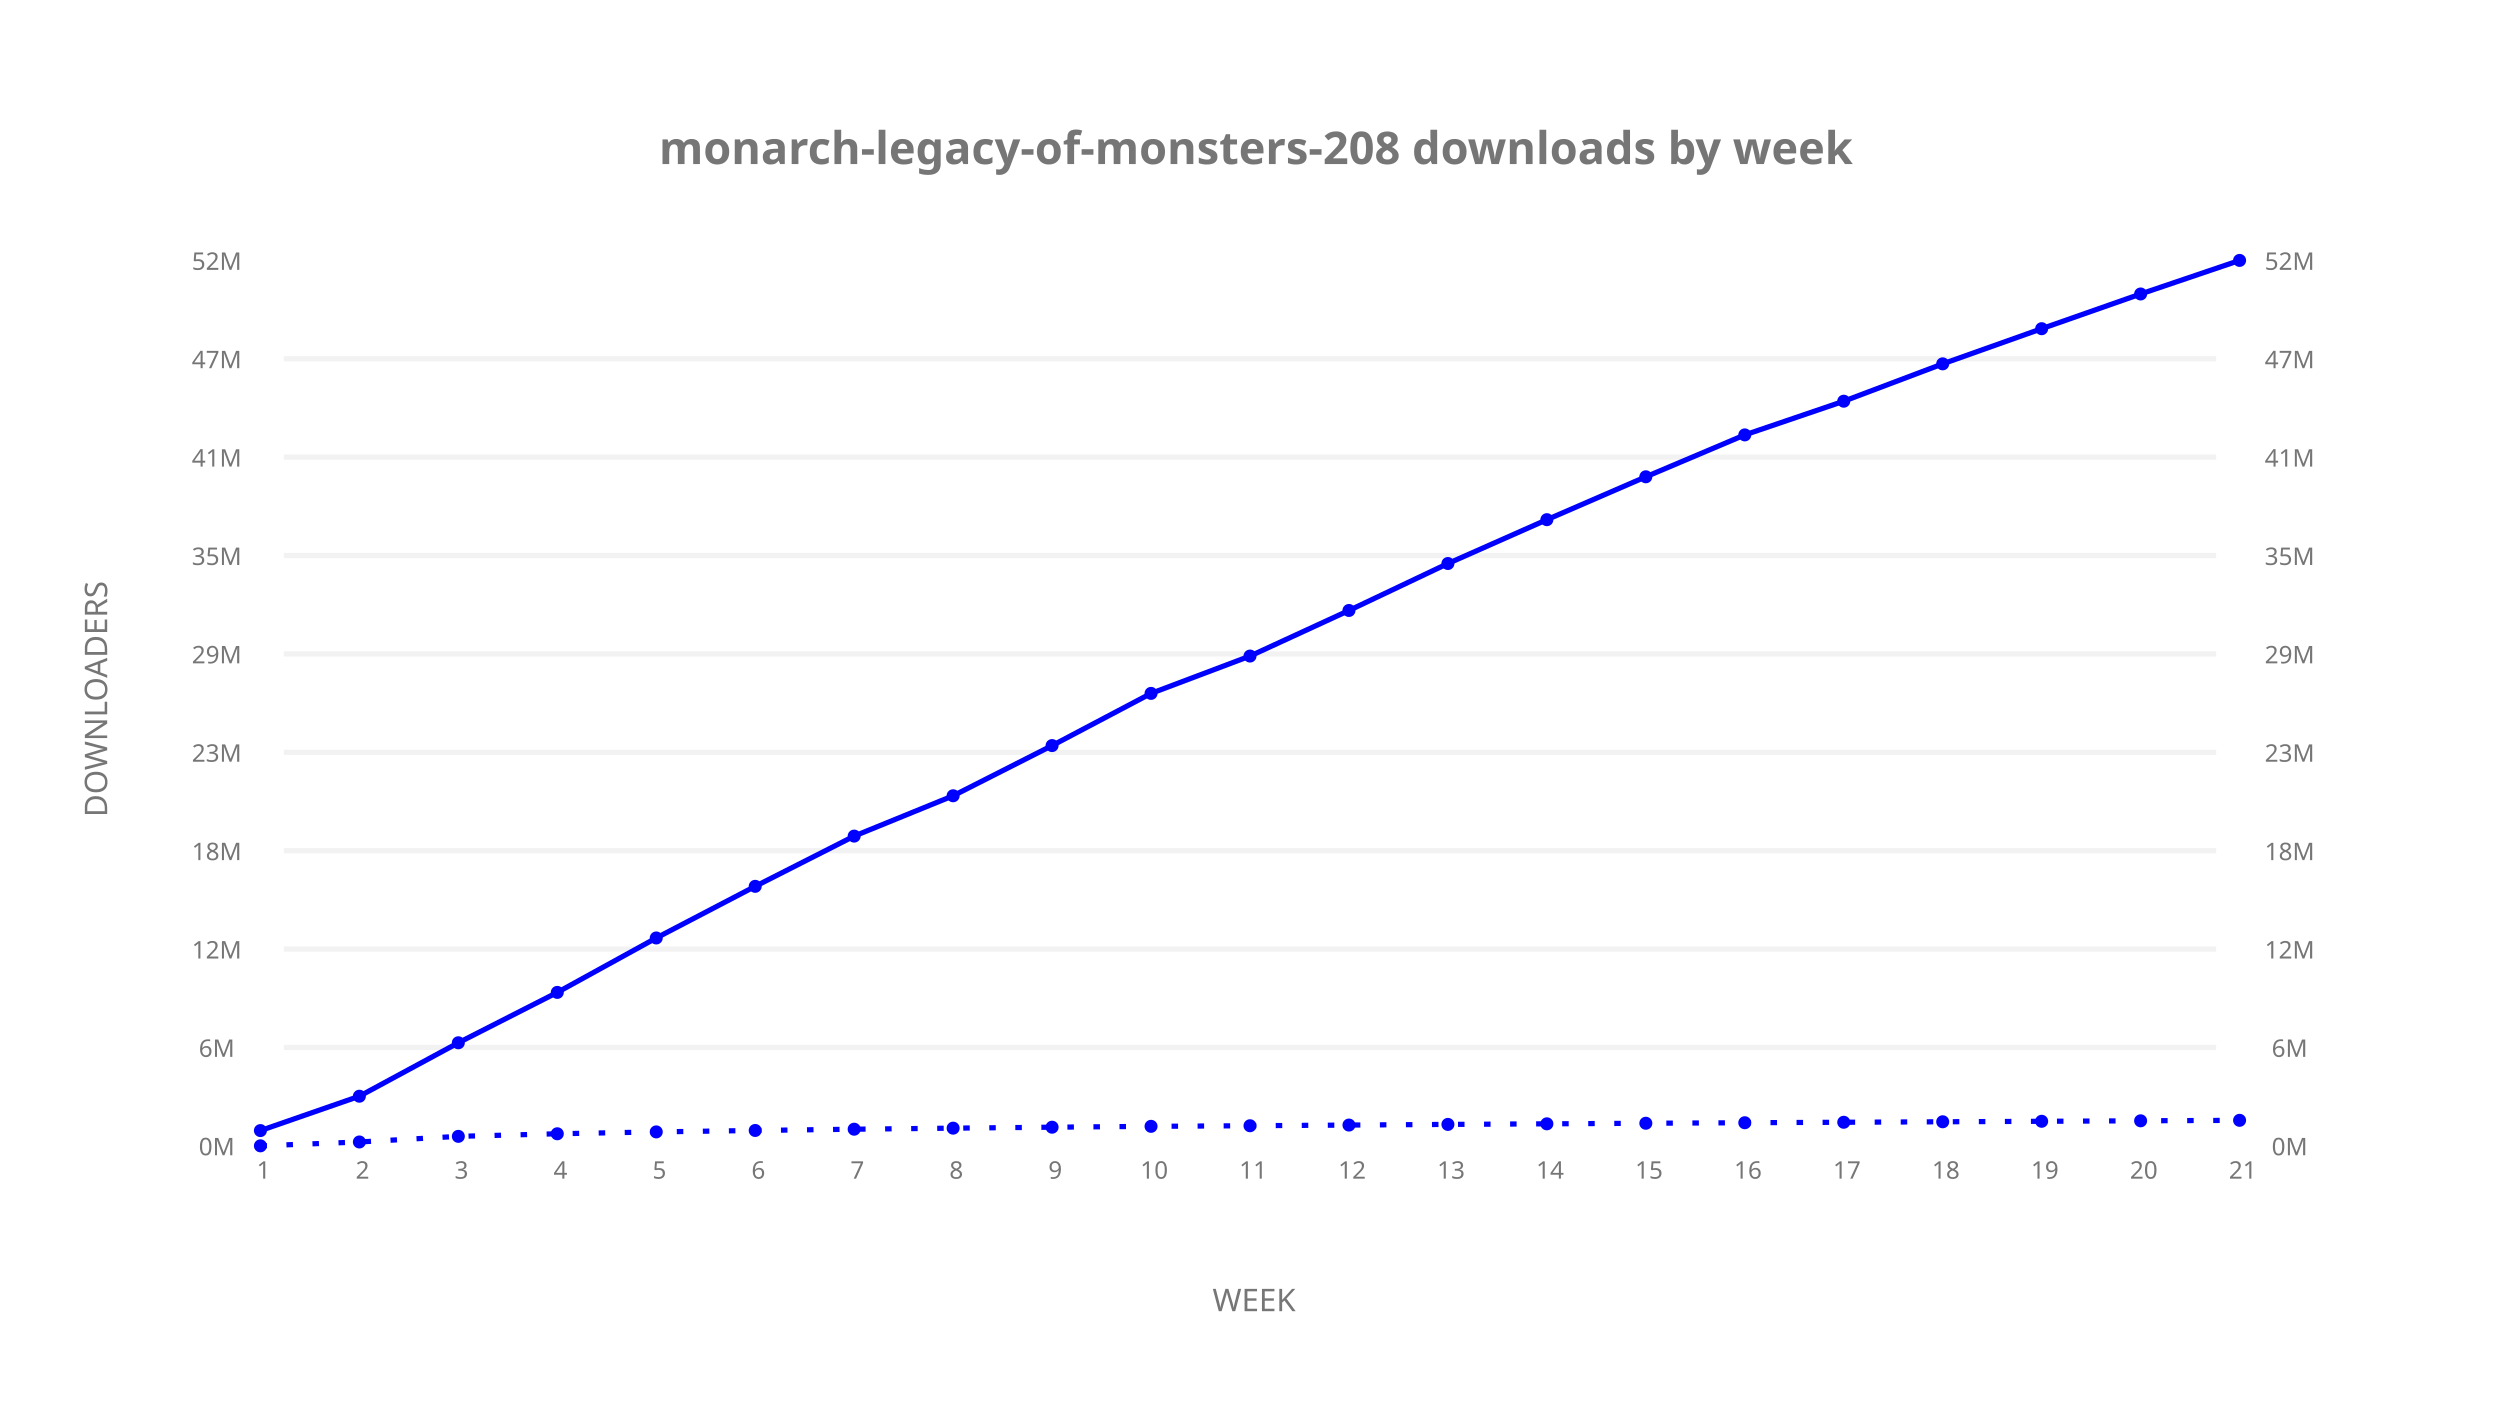
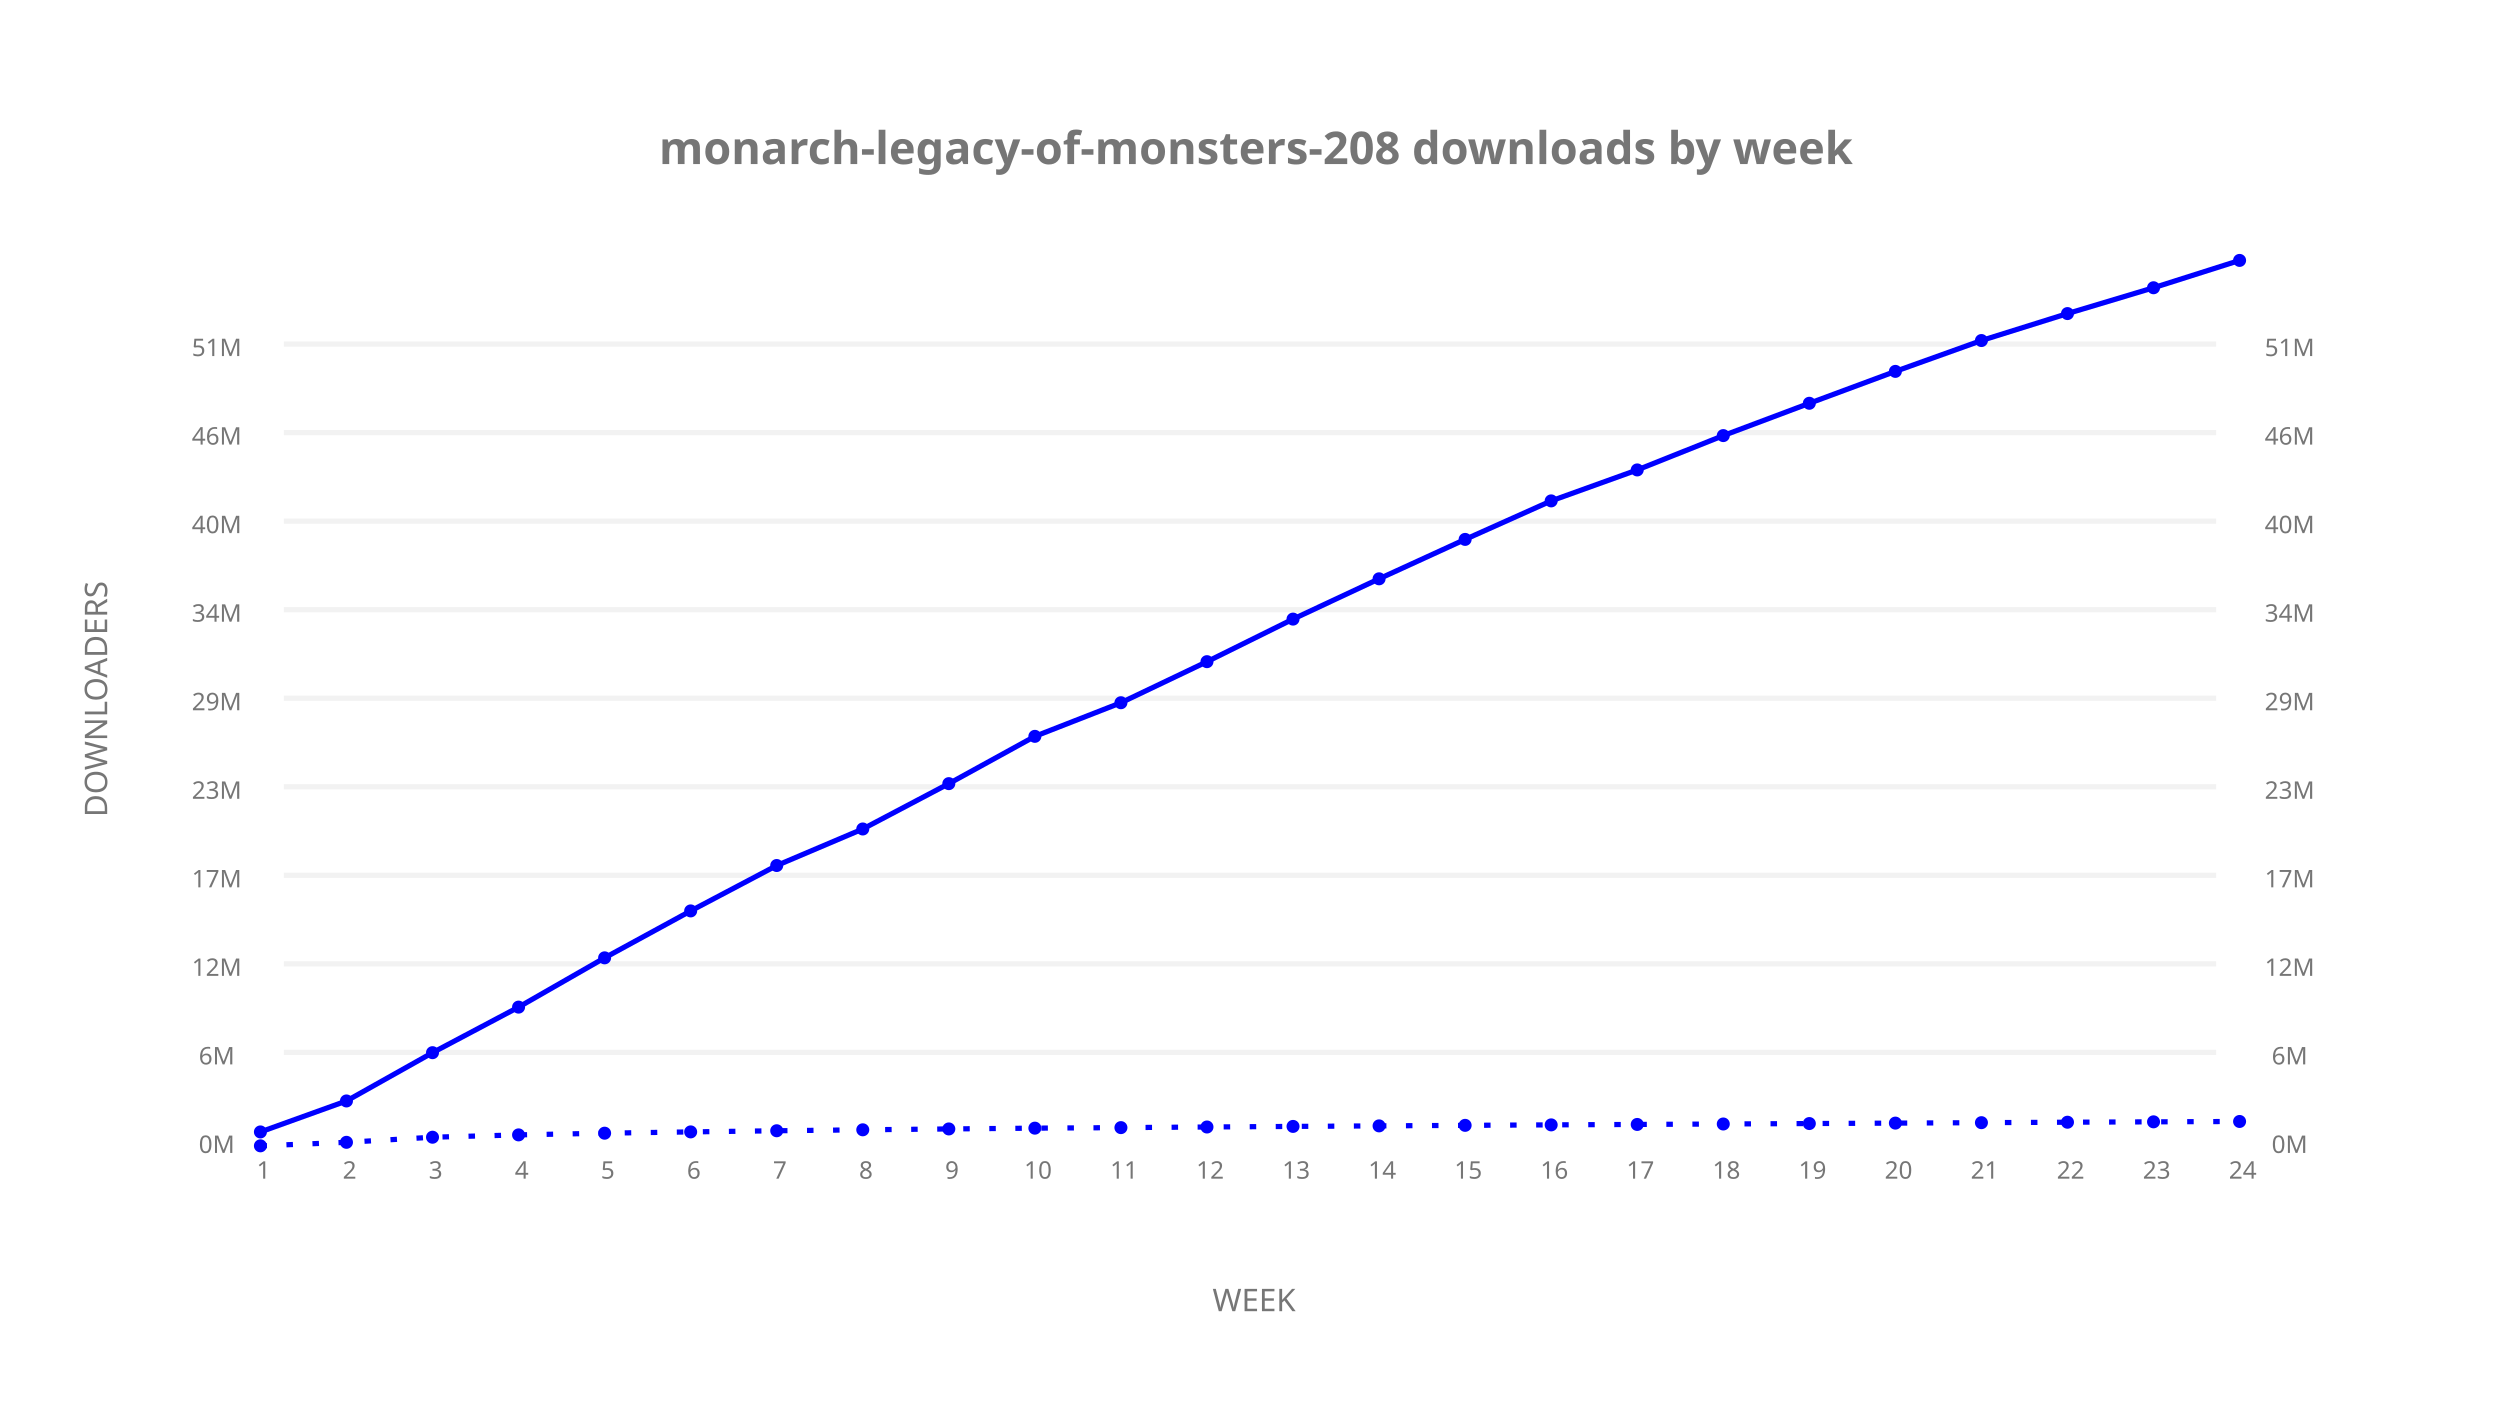
<svg xmlns="http://www.w3.org/2000/svg" xml:space="preserve" id="monarch-legacy-of-monsters-208-downloads-by-week-monarch-legacy-of-monsters-208-week" x="0px" y="0px" width="1920px" height="1080px" viewBox="0 0 1920 1080" enable-background="new 0 0 1920 1080" role="img">
  <g id="annotations">
    <text x="960" y="126" font-family="Atkinson Hyperlegible" font-size="26pt" text-anchor="middle" text-align="center" font-weight="600" font-style="normal" style="fill:rgb(118,118,118); fill-opacity:1; stroke:rgb(118,118,118); stroke-opacity:0; stroke-width:0.5"> monarch-legacy-of-monsters-208 downloads by week</text>
    <g id="axes-lines">
      <text x="960" y="1007" font-family="Atkinson Hyperlegible" font-size="18pt" text-anchor="middle" text-align="center" font-weight="500" font-style="normal" style="fill:rgb(118,118,118); fill-opacity:1; stroke:rgb(118,118,118); stroke-opacity:0; stroke-width:0.5"> WEEK</text>
      <text x="73" y="540" font-family="Atkinson Hyperlegible" font-size="18pt" text-anchor="middle" text-align="center" dominant-baseline="central" font-weight="500" font-style="normal" style="fill:rgb(118,118,118); fill-opacity:1; stroke:rgb(118,118,118); stroke-opacity:0; stroke-width:0.5" transform="rotate(-90,73,540)"> DOWNLOADERS</text>
    </g>
    <g id="tic-y-label-lines">
-       <line x1="218" y1="804.444" x2="1702" y2="804.444" style="fill:rgb(0,0,255); fill-opacity:0; stroke:rgb(242,242,242); stroke-opacity:1; stroke-width:4" />
-       <line x1="218" y1="728.889" x2="1702" y2="728.889" style="fill:rgb(0,0,255); fill-opacity:0; stroke:rgb(242,242,242); stroke-opacity:1; stroke-width:4" />
-       <line x1="218" y1="653.333" x2="1702" y2="653.333" style="fill:rgb(0,0,255); fill-opacity:0; stroke:rgb(242,242,242); stroke-opacity:1; stroke-width:4" />
-       <line x1="218" y1="577.778" x2="1702" y2="577.778" style="fill:rgb(0,0,255); fill-opacity:0; stroke:rgb(242,242,242); stroke-opacity:1; stroke-width:4" />
-       <line x1="218" y1="502.222" x2="1702" y2="502.222" style="fill:rgb(0,0,255); fill-opacity:0; stroke:rgb(242,242,242); stroke-opacity:1; stroke-width:4" />
-       <line x1="218" y1="426.667" x2="1702" y2="426.667" style="fill:rgb(0,0,255); fill-opacity:0; stroke:rgb(242,242,242); stroke-opacity:1; stroke-width:4" />
-       <line x1="218" y1="351.111" x2="1702" y2="351.111" style="fill:rgb(0,0,255); fill-opacity:0; stroke:rgb(242,242,242); stroke-opacity:1; stroke-width:4" />
-       <line x1="218" y1="275.556" x2="1702" y2="275.556" style="fill:rgb(0,0,255); fill-opacity:0; stroke:rgb(242,242,242); stroke-opacity:1; stroke-width:4" />
+       <line x1="218" y1="808.227" x2="1702" y2="808.227" style="fill:rgb(0,0,255); fill-opacity:0; stroke:rgb(242,242,242); stroke-opacity:1; stroke-width:4" />
+       <line x1="218" y1="740.227" x2="1702" y2="740.227" style="fill:rgb(0,0,255); fill-opacity:0; stroke:rgb(242,242,242); stroke-opacity:1; stroke-width:4" />
+       <line x1="218" y1="672.227" x2="1702" y2="672.227" style="fill:rgb(0,0,255); fill-opacity:0; stroke:rgb(242,242,242); stroke-opacity:1; stroke-width:4" />
+       <line x1="218" y1="604.227" x2="1702" y2="604.227" style="fill:rgb(0,0,255); fill-opacity:0; stroke:rgb(242,242,242); stroke-opacity:1; stroke-width:4" />
+       <line x1="218" y1="536.227" x2="1702" y2="536.227" style="fill:rgb(0,0,255); fill-opacity:0; stroke:rgb(242,242,242); stroke-opacity:1; stroke-width:4" />
+       <line x1="218" y1="468.227" x2="1702" y2="468.227" style="fill:rgb(0,0,255); fill-opacity:0; stroke:rgb(242,242,242); stroke-opacity:1; stroke-width:4" />
+       <line x1="218" y1="400.227" x2="1702" y2="400.227" style="fill:rgb(0,0,255); fill-opacity:0; stroke:rgb(242,242,242); stroke-opacity:1; stroke-width:4" />
+       <line x1="218" y1="332.227" x2="1702" y2="332.227" style="fill:rgb(0,0,255); fill-opacity:0; stroke:rgb(242,242,242); stroke-opacity:1; stroke-width:4" />
+       <line x1="218" y1="264.227" x2="1702" y2="264.227" style="fill:rgb(0,0,255); fill-opacity:0; stroke:rgb(242,242,242); stroke-opacity:1; stroke-width:4" />
    </g>
    <g id="tic-x-labels">
      <text x="200" y="898" font-family="Atkinson Hyperlegible" font-size="14pt" text-anchor="middle" text-align="center" dominant-baseline="central" font-weight="400" font-style="normal" style="fill:rgb(118,118,118); fill-opacity:1; stroke:rgb(118,118,118); stroke-opacity:0; stroke-width:0.5"> 1</text>
-       <text x="276" y="898" font-family="Atkinson Hyperlegible" font-size="14pt" text-anchor="middle" text-align="center" dominant-baseline="central" font-weight="400" font-style="normal" style="fill:rgb(118,118,118); fill-opacity:1; stroke:rgb(118,118,118); stroke-opacity:0; stroke-width:0.5"> 2</text>
-       <text x="352" y="898" font-family="Atkinson Hyperlegible" font-size="14pt" text-anchor="middle" text-align="center" dominant-baseline="central" font-weight="400" font-style="normal" style="fill:rgb(118,118,118); fill-opacity:1; stroke:rgb(118,118,118); stroke-opacity:0; stroke-width:0.5"> 3</text>
-       <text x="428" y="898" font-family="Atkinson Hyperlegible" font-size="14pt" text-anchor="middle" text-align="center" dominant-baseline="central" font-weight="400" font-style="normal" style="fill:rgb(118,118,118); fill-opacity:1; stroke:rgb(118,118,118); stroke-opacity:0; stroke-width:0.5"> 4</text>
-       <text x="504" y="898" font-family="Atkinson Hyperlegible" font-size="14pt" text-anchor="middle" text-align="center" dominant-baseline="central" font-weight="400" font-style="normal" style="fill:rgb(118,118,118); fill-opacity:1; stroke:rgb(118,118,118); stroke-opacity:0; stroke-width:0.5"> 5</text>
-       <text x="580" y="898" font-family="Atkinson Hyperlegible" font-size="14pt" text-anchor="middle" text-align="center" dominant-baseline="central" font-weight="400" font-style="normal" style="fill:rgb(118,118,118); fill-opacity:1; stroke:rgb(118,118,118); stroke-opacity:0; stroke-width:0.5"> 6</text>
-       <text x="656" y="898" font-family="Atkinson Hyperlegible" font-size="14pt" text-anchor="middle" text-align="center" dominant-baseline="central" font-weight="400" font-style="normal" style="fill:rgb(118,118,118); fill-opacity:1; stroke:rgb(118,118,118); stroke-opacity:0; stroke-width:0.5"> 7</text>
-       <text x="732" y="898" font-family="Atkinson Hyperlegible" font-size="14pt" text-anchor="middle" text-align="center" dominant-baseline="central" font-weight="400" font-style="normal" style="fill:rgb(118,118,118); fill-opacity:1; stroke:rgb(118,118,118); stroke-opacity:0; stroke-width:0.5"> 8</text>
-       <text x="808" y="898" font-family="Atkinson Hyperlegible" font-size="14pt" text-anchor="middle" text-align="center" dominant-baseline="central" font-weight="400" font-style="normal" style="fill:rgb(118,118,118); fill-opacity:1; stroke:rgb(118,118,118); stroke-opacity:0; stroke-width:0.5"> 9</text>
-       <text x="884" y="898" font-family="Atkinson Hyperlegible" font-size="14pt" text-anchor="middle" text-align="center" dominant-baseline="central" font-weight="400" font-style="normal" style="fill:rgb(118,118,118); fill-opacity:1; stroke:rgb(118,118,118); stroke-opacity:0; stroke-width:0.5"> 10</text>
-       <text x="960" y="898" font-family="Atkinson Hyperlegible" font-size="14pt" text-anchor="middle" text-align="center" dominant-baseline="central" font-weight="400" font-style="normal" style="fill:rgb(118,118,118); fill-opacity:1; stroke:rgb(118,118,118); stroke-opacity:0; stroke-width:0.5"> 11</text>
-       <text x="1036" y="898" font-family="Atkinson Hyperlegible" font-size="14pt" text-anchor="middle" text-align="center" dominant-baseline="central" font-weight="400" font-style="normal" style="fill:rgb(118,118,118); fill-opacity:1; stroke:rgb(118,118,118); stroke-opacity:0; stroke-width:0.5"> 12</text>
-       <text x="1112" y="898" font-family="Atkinson Hyperlegible" font-size="14pt" text-anchor="middle" text-align="center" dominant-baseline="central" font-weight="400" font-style="normal" style="fill:rgb(118,118,118); fill-opacity:1; stroke:rgb(118,118,118); stroke-opacity:0; stroke-width:0.5"> 13</text>
-       <text x="1188" y="898" font-family="Atkinson Hyperlegible" font-size="14pt" text-anchor="middle" text-align="center" dominant-baseline="central" font-weight="400" font-style="normal" style="fill:rgb(118,118,118); fill-opacity:1; stroke:rgb(118,118,118); stroke-opacity:0; stroke-width:0.5"> 14</text>
-       <text x="1264" y="898" font-family="Atkinson Hyperlegible" font-size="14pt" text-anchor="middle" text-align="center" dominant-baseline="central" font-weight="400" font-style="normal" style="fill:rgb(118,118,118); fill-opacity:1; stroke:rgb(118,118,118); stroke-opacity:0; stroke-width:0.5"> 15</text>
-       <text x="1340" y="898" font-family="Atkinson Hyperlegible" font-size="14pt" text-anchor="middle" text-align="center" dominant-baseline="central" font-weight="400" font-style="normal" style="fill:rgb(118,118,118); fill-opacity:1; stroke:rgb(118,118,118); stroke-opacity:0; stroke-width:0.5"> 16</text>
-       <text x="1416" y="898" font-family="Atkinson Hyperlegible" font-size="14pt" text-anchor="middle" text-align="center" dominant-baseline="central" font-weight="400" font-style="normal" style="fill:rgb(118,118,118); fill-opacity:1; stroke:rgb(118,118,118); stroke-opacity:0; stroke-width:0.5"> 17</text>
-       <text x="1492" y="898" font-family="Atkinson Hyperlegible" font-size="14pt" text-anchor="middle" text-align="center" dominant-baseline="central" font-weight="400" font-style="normal" style="fill:rgb(118,118,118); fill-opacity:1; stroke:rgb(118,118,118); stroke-opacity:0; stroke-width:0.5"> 18</text>
-       <text x="1568" y="898" font-family="Atkinson Hyperlegible" font-size="14pt" text-anchor="middle" text-align="center" dominant-baseline="central" font-weight="400" font-style="normal" style="fill:rgb(118,118,118); fill-opacity:1; stroke:rgb(118,118,118); stroke-opacity:0; stroke-width:0.5"> 19</text>
-       <text x="1644" y="898" font-family="Atkinson Hyperlegible" font-size="14pt" text-anchor="middle" text-align="center" dominant-baseline="central" font-weight="400" font-style="normal" style="fill:rgb(118,118,118); fill-opacity:1; stroke:rgb(118,118,118); stroke-opacity:0; stroke-width:0.5"> 20</text>
-       <text x="1720" y="898" font-family="Atkinson Hyperlegible" font-size="14pt" text-anchor="middle" text-align="center" dominant-baseline="central" font-weight="400" font-style="normal" style="fill:rgb(118,118,118); fill-opacity:1; stroke:rgb(118,118,118); stroke-opacity:0; stroke-width:0.5"> 21</text>
+       <text x="266.087" y="898" font-family="Atkinson Hyperlegible" font-size="14pt" text-anchor="middle" text-align="center" dominant-baseline="central" font-weight="400" font-style="normal" style="fill:rgb(118,118,118); fill-opacity:1; stroke:rgb(118,118,118); stroke-opacity:0; stroke-width:0.5"> 2</text>
+       <text x="332.174" y="898" font-family="Atkinson Hyperlegible" font-size="14pt" text-anchor="middle" text-align="center" dominant-baseline="central" font-weight="400" font-style="normal" style="fill:rgb(118,118,118); fill-opacity:1; stroke:rgb(118,118,118); stroke-opacity:0; stroke-width:0.5"> 3</text>
+       <text x="398.261" y="898" font-family="Atkinson Hyperlegible" font-size="14pt" text-anchor="middle" text-align="center" dominant-baseline="central" font-weight="400" font-style="normal" style="fill:rgb(118,118,118); fill-opacity:1; stroke:rgb(118,118,118); stroke-opacity:0; stroke-width:0.5"> 4</text>
+       <text x="464.348" y="898" font-family="Atkinson Hyperlegible" font-size="14pt" text-anchor="middle" text-align="center" dominant-baseline="central" font-weight="400" font-style="normal" style="fill:rgb(118,118,118); fill-opacity:1; stroke:rgb(118,118,118); stroke-opacity:0; stroke-width:0.5"> 5</text>
+       <text x="530.435" y="898" font-family="Atkinson Hyperlegible" font-size="14pt" text-anchor="middle" text-align="center" dominant-baseline="central" font-weight="400" font-style="normal" style="fill:rgb(118,118,118); fill-opacity:1; stroke:rgb(118,118,118); stroke-opacity:0; stroke-width:0.5"> 6</text>
+       <text x="596.522" y="898" font-family="Atkinson Hyperlegible" font-size="14pt" text-anchor="middle" text-align="center" dominant-baseline="central" font-weight="400" font-style="normal" style="fill:rgb(118,118,118); fill-opacity:1; stroke:rgb(118,118,118); stroke-opacity:0; stroke-width:0.5"> 7</text>
+       <text x="662.609" y="898" font-family="Atkinson Hyperlegible" font-size="14pt" text-anchor="middle" text-align="center" dominant-baseline="central" font-weight="400" font-style="normal" style="fill:rgb(118,118,118); fill-opacity:1; stroke:rgb(118,118,118); stroke-opacity:0; stroke-width:0.5"> 8</text>
+       <text x="728.696" y="898" font-family="Atkinson Hyperlegible" font-size="14pt" text-anchor="middle" text-align="center" dominant-baseline="central" font-weight="400" font-style="normal" style="fill:rgb(118,118,118); fill-opacity:1; stroke:rgb(118,118,118); stroke-opacity:0; stroke-width:0.5"> 9</text>
+       <text x="794.783" y="898" font-family="Atkinson Hyperlegible" font-size="14pt" text-anchor="middle" text-align="center" dominant-baseline="central" font-weight="400" font-style="normal" style="fill:rgb(118,118,118); fill-opacity:1; stroke:rgb(118,118,118); stroke-opacity:0; stroke-width:0.5"> 10</text>
+       <text x="860.87" y="898" font-family="Atkinson Hyperlegible" font-size="14pt" text-anchor="middle" text-align="center" dominant-baseline="central" font-weight="400" font-style="normal" style="fill:rgb(118,118,118); fill-opacity:1; stroke:rgb(118,118,118); stroke-opacity:0; stroke-width:0.5"> 11</text>
+       <text x="926.957" y="898" font-family="Atkinson Hyperlegible" font-size="14pt" text-anchor="middle" text-align="center" dominant-baseline="central" font-weight="400" font-style="normal" style="fill:rgb(118,118,118); fill-opacity:1; stroke:rgb(118,118,118); stroke-opacity:0; stroke-width:0.5"> 12</text>
+       <text x="993.043" y="898" font-family="Atkinson Hyperlegible" font-size="14pt" text-anchor="middle" text-align="center" dominant-baseline="central" font-weight="400" font-style="normal" style="fill:rgb(118,118,118); fill-opacity:1; stroke:rgb(118,118,118); stroke-opacity:0; stroke-width:0.5"> 13</text>
+       <text x="1059.13" y="898" font-family="Atkinson Hyperlegible" font-size="14pt" text-anchor="middle" text-align="center" dominant-baseline="central" font-weight="400" font-style="normal" style="fill:rgb(118,118,118); fill-opacity:1; stroke:rgb(118,118,118); stroke-opacity:0; stroke-width:0.5"> 14</text>
+       <text x="1125.217" y="898" font-family="Atkinson Hyperlegible" font-size="14pt" text-anchor="middle" text-align="center" dominant-baseline="central" font-weight="400" font-style="normal" style="fill:rgb(118,118,118); fill-opacity:1; stroke:rgb(118,118,118); stroke-opacity:0; stroke-width:0.5"> 15</text>
+       <text x="1191.304" y="898" font-family="Atkinson Hyperlegible" font-size="14pt" text-anchor="middle" text-align="center" dominant-baseline="central" font-weight="400" font-style="normal" style="fill:rgb(118,118,118); fill-opacity:1; stroke:rgb(118,118,118); stroke-opacity:0; stroke-width:0.5"> 16</text>
+       <text x="1257.391" y="898" font-family="Atkinson Hyperlegible" font-size="14pt" text-anchor="middle" text-align="center" dominant-baseline="central" font-weight="400" font-style="normal" style="fill:rgb(118,118,118); fill-opacity:1; stroke:rgb(118,118,118); stroke-opacity:0; stroke-width:0.5"> 17</text>
+       <text x="1323.478" y="898" font-family="Atkinson Hyperlegible" font-size="14pt" text-anchor="middle" text-align="center" dominant-baseline="central" font-weight="400" font-style="normal" style="fill:rgb(118,118,118); fill-opacity:1; stroke:rgb(118,118,118); stroke-opacity:0; stroke-width:0.5"> 18</text>
+       <text x="1389.565" y="898" font-family="Atkinson Hyperlegible" font-size="14pt" text-anchor="middle" text-align="center" dominant-baseline="central" font-weight="400" font-style="normal" style="fill:rgb(118,118,118); fill-opacity:1; stroke:rgb(118,118,118); stroke-opacity:0; stroke-width:0.5"> 19</text>
+       <text x="1455.652" y="898" font-family="Atkinson Hyperlegible" font-size="14pt" text-anchor="middle" text-align="center" dominant-baseline="central" font-weight="400" font-style="normal" style="fill:rgb(118,118,118); fill-opacity:1; stroke:rgb(118,118,118); stroke-opacity:0; stroke-width:0.5"> 20</text>
+       <text x="1521.739" y="898" font-family="Atkinson Hyperlegible" font-size="14pt" text-anchor="middle" text-align="center" dominant-baseline="central" font-weight="400" font-style="normal" style="fill:rgb(118,118,118); fill-opacity:1; stroke:rgb(118,118,118); stroke-opacity:0; stroke-width:0.5"> 21</text>
+       <text x="1587.826" y="898" font-family="Atkinson Hyperlegible" font-size="14pt" text-anchor="middle" text-align="center" dominant-baseline="central" font-weight="400" font-style="normal" style="fill:rgb(118,118,118); fill-opacity:1; stroke:rgb(118,118,118); stroke-opacity:0; stroke-width:0.5"> 22</text>
+       <text x="1653.913" y="898" font-family="Atkinson Hyperlegible" font-size="14pt" text-anchor="middle" text-align="center" dominant-baseline="central" font-weight="400" font-style="normal" style="fill:rgb(118,118,118); fill-opacity:1; stroke:rgb(118,118,118); stroke-opacity:0; stroke-width:0.5"> 23</text>
+       <text x="1720" y="898" font-family="Atkinson Hyperlegible" font-size="14pt" text-anchor="middle" text-align="center" dominant-baseline="central" font-weight="400" font-style="normal" style="fill:rgb(118,118,118); fill-opacity:1; stroke:rgb(118,118,118); stroke-opacity:0; stroke-width:0.5"> 24</text>
    </g>
    <g id="tic-y-labels">
-       <text x="164" y="880" font-family="Atkinson Hyperlegible" font-size="14pt" text-anchor="middle" text-align="center" dominant-baseline="central" font-weight="400" font-style="normal" style="fill:rgb(118,118,118); fill-opacity:1; stroke:rgb(118,118,118); stroke-opacity:0; stroke-width:0.5"> 0M</text>
-       <text x="1756" y="880" font-family="Atkinson Hyperlegible" font-size="14pt" text-anchor="middle" text-align="center" dominant-baseline="central" font-weight="400" font-style="normal" style="fill:rgb(118,118,118); fill-opacity:1; stroke:rgb(118,118,118); stroke-opacity:0; stroke-width:0.5"> 0M</text>
-       <text x="164" y="804.444" font-family="Atkinson Hyperlegible" font-size="14pt" text-anchor="middle" text-align="center" dominant-baseline="central" font-weight="400" font-style="normal" style="fill:rgb(118,118,118); fill-opacity:1; stroke:rgb(118,118,118); stroke-opacity:0; stroke-width:0.5"> 6M</text>
-       <text x="1756" y="804.444" font-family="Atkinson Hyperlegible" font-size="14pt" text-anchor="middle" text-align="center" dominant-baseline="central" font-weight="400" font-style="normal" style="fill:rgb(118,118,118); fill-opacity:1; stroke:rgb(118,118,118); stroke-opacity:0; stroke-width:0.5"> 6M</text>
-       <text x="164" y="728.889" font-family="Atkinson Hyperlegible" font-size="14pt" text-anchor="middle" text-align="center" dominant-baseline="central" font-weight="400" font-style="normal" style="fill:rgb(118,118,118); fill-opacity:1; stroke:rgb(118,118,118); stroke-opacity:0; stroke-width:0.5"> 12M</text>
-       <text x="1756" y="728.889" font-family="Atkinson Hyperlegible" font-size="14pt" text-anchor="middle" text-align="center" dominant-baseline="central" font-weight="400" font-style="normal" style="fill:rgb(118,118,118); fill-opacity:1; stroke:rgb(118,118,118); stroke-opacity:0; stroke-width:0.5"> 12M</text>
-       <text x="164" y="653.333" font-family="Atkinson Hyperlegible" font-size="14pt" text-anchor="middle" text-align="center" dominant-baseline="central" font-weight="400" font-style="normal" style="fill:rgb(118,118,118); fill-opacity:1; stroke:rgb(118,118,118); stroke-opacity:0; stroke-width:0.5"> 18M</text>
-       <text x="1756" y="653.333" font-family="Atkinson Hyperlegible" font-size="14pt" text-anchor="middle" text-align="center" dominant-baseline="central" font-weight="400" font-style="normal" style="fill:rgb(118,118,118); fill-opacity:1; stroke:rgb(118,118,118); stroke-opacity:0; stroke-width:0.5"> 18M</text>
-       <text x="164" y="577.778" font-family="Atkinson Hyperlegible" font-size="14pt" text-anchor="middle" text-align="center" dominant-baseline="central" font-weight="400" font-style="normal" style="fill:rgb(118,118,118); fill-opacity:1; stroke:rgb(118,118,118); stroke-opacity:0; stroke-width:0.5"> 23M</text>
-       <text x="1756" y="577.778" font-family="Atkinson Hyperlegible" font-size="14pt" text-anchor="middle" text-align="center" dominant-baseline="central" font-weight="400" font-style="normal" style="fill:rgb(118,118,118); fill-opacity:1; stroke:rgb(118,118,118); stroke-opacity:0; stroke-width:0.5"> 23M</text>
-       <text x="164" y="502.222" font-family="Atkinson Hyperlegible" font-size="14pt" text-anchor="middle" text-align="center" dominant-baseline="central" font-weight="400" font-style="normal" style="fill:rgb(118,118,118); fill-opacity:1; stroke:rgb(118,118,118); stroke-opacity:0; stroke-width:0.5"> 29M</text>
-       <text x="1756" y="502.222" font-family="Atkinson Hyperlegible" font-size="14pt" text-anchor="middle" text-align="center" dominant-baseline="central" font-weight="400" font-style="normal" style="fill:rgb(118,118,118); fill-opacity:1; stroke:rgb(118,118,118); stroke-opacity:0; stroke-width:0.5"> 29M</text>
-       <text x="164" y="426.667" font-family="Atkinson Hyperlegible" font-size="14pt" text-anchor="middle" text-align="center" dominant-baseline="central" font-weight="400" font-style="normal" style="fill:rgb(118,118,118); fill-opacity:1; stroke:rgb(118,118,118); stroke-opacity:0; stroke-width:0.5"> 35M</text>
-       <text x="1756" y="426.667" font-family="Atkinson Hyperlegible" font-size="14pt" text-anchor="middle" text-align="center" dominant-baseline="central" font-weight="400" font-style="normal" style="fill:rgb(118,118,118); fill-opacity:1; stroke:rgb(118,118,118); stroke-opacity:0; stroke-width:0.5"> 35M</text>
-       <text x="164" y="351.111" font-family="Atkinson Hyperlegible" font-size="14pt" text-anchor="middle" text-align="center" dominant-baseline="central" font-weight="400" font-style="normal" style="fill:rgb(118,118,118); fill-opacity:1; stroke:rgb(118,118,118); stroke-opacity:0; stroke-width:0.5"> 41M</text>
-       <text x="1756" y="351.111" font-family="Atkinson Hyperlegible" font-size="14pt" text-anchor="middle" text-align="center" dominant-baseline="central" font-weight="400" font-style="normal" style="fill:rgb(118,118,118); fill-opacity:1; stroke:rgb(118,118,118); stroke-opacity:0; stroke-width:0.5"> 41M</text>
-       <text x="164" y="275.556" font-family="Atkinson Hyperlegible" font-size="14pt" text-anchor="middle" text-align="center" dominant-baseline="central" font-weight="400" font-style="normal" style="fill:rgb(118,118,118); fill-opacity:1; stroke:rgb(118,118,118); stroke-opacity:0; stroke-width:0.5"> 47M</text>
-       <text x="1756" y="275.556" font-family="Atkinson Hyperlegible" font-size="14pt" text-anchor="middle" text-align="center" dominant-baseline="central" font-weight="400" font-style="normal" style="fill:rgb(118,118,118); fill-opacity:1; stroke:rgb(118,118,118); stroke-opacity:0; stroke-width:0.5"> 47M</text>
-       <text x="164" y="200" font-family="Atkinson Hyperlegible" font-size="14pt" text-anchor="middle" text-align="center" dominant-baseline="central" font-weight="400" font-style="normal" style="fill:rgb(118,118,118); fill-opacity:1; stroke:rgb(118,118,118); stroke-opacity:0; stroke-width:0.5"> 52M</text>
-       <text x="1756" y="200" font-family="Atkinson Hyperlegible" font-size="14pt" text-anchor="middle" text-align="center" dominant-baseline="central" font-weight="400" font-style="normal" style="fill:rgb(118,118,118); fill-opacity:1; stroke:rgb(118,118,118); stroke-opacity:0; stroke-width:0.5"> 52M</text>
+       <text x="164" y="878.227" font-family="Atkinson Hyperlegible" font-size="14pt" text-anchor="middle" text-align="center" dominant-baseline="central" font-weight="400" font-style="normal" style="fill:rgb(118,118,118); fill-opacity:1; stroke:rgb(118,118,118); stroke-opacity:0; stroke-width:0.5"> 0M</text>
+       <text x="1756" y="878.227" font-family="Atkinson Hyperlegible" font-size="14pt" text-anchor="middle" text-align="center" dominant-baseline="central" font-weight="400" font-style="normal" style="fill:rgb(118,118,118); fill-opacity:1; stroke:rgb(118,118,118); stroke-opacity:0; stroke-width:0.5"> 0M</text>
+       <text x="164" y="810.227" font-family="Atkinson Hyperlegible" font-size="14pt" text-anchor="middle" text-align="center" dominant-baseline="central" font-weight="400" font-style="normal" style="fill:rgb(118,118,118); fill-opacity:1; stroke:rgb(118,118,118); stroke-opacity:0; stroke-width:0.5"> 6M</text>
+       <text x="1756" y="810.227" font-family="Atkinson Hyperlegible" font-size="14pt" text-anchor="middle" text-align="center" dominant-baseline="central" font-weight="400" font-style="normal" style="fill:rgb(118,118,118); fill-opacity:1; stroke:rgb(118,118,118); stroke-opacity:0; stroke-width:0.5"> 6M</text>
+       <text x="164" y="742.227" font-family="Atkinson Hyperlegible" font-size="14pt" text-anchor="middle" text-align="center" dominant-baseline="central" font-weight="400" font-style="normal" style="fill:rgb(118,118,118); fill-opacity:1; stroke:rgb(118,118,118); stroke-opacity:0; stroke-width:0.5"> 12M</text>
+       <text x="1756" y="742.227" font-family="Atkinson Hyperlegible" font-size="14pt" text-anchor="middle" text-align="center" dominant-baseline="central" font-weight="400" font-style="normal" style="fill:rgb(118,118,118); fill-opacity:1; stroke:rgb(118,118,118); stroke-opacity:0; stroke-width:0.5"> 12M</text>
+       <text x="164" y="674.227" font-family="Atkinson Hyperlegible" font-size="14pt" text-anchor="middle" text-align="center" dominant-baseline="central" font-weight="400" font-style="normal" style="fill:rgb(118,118,118); fill-opacity:1; stroke:rgb(118,118,118); stroke-opacity:0; stroke-width:0.5"> 17M</text>
+       <text x="1756" y="674.227" font-family="Atkinson Hyperlegible" font-size="14pt" text-anchor="middle" text-align="center" dominant-baseline="central" font-weight="400" font-style="normal" style="fill:rgb(118,118,118); fill-opacity:1; stroke:rgb(118,118,118); stroke-opacity:0; stroke-width:0.5"> 17M</text>
+       <text x="164" y="606.227" font-family="Atkinson Hyperlegible" font-size="14pt" text-anchor="middle" text-align="center" dominant-baseline="central" font-weight="400" font-style="normal" style="fill:rgb(118,118,118); fill-opacity:1; stroke:rgb(118,118,118); stroke-opacity:0; stroke-width:0.5"> 23M</text>
+       <text x="1756" y="606.227" font-family="Atkinson Hyperlegible" font-size="14pt" text-anchor="middle" text-align="center" dominant-baseline="central" font-weight="400" font-style="normal" style="fill:rgb(118,118,118); fill-opacity:1; stroke:rgb(118,118,118); stroke-opacity:0; stroke-width:0.5"> 23M</text>
+       <text x="164" y="538.227" font-family="Atkinson Hyperlegible" font-size="14pt" text-anchor="middle" text-align="center" dominant-baseline="central" font-weight="400" font-style="normal" style="fill:rgb(118,118,118); fill-opacity:1; stroke:rgb(118,118,118); stroke-opacity:0; stroke-width:0.5"> 29M</text>
+       <text x="1756" y="538.227" font-family="Atkinson Hyperlegible" font-size="14pt" text-anchor="middle" text-align="center" dominant-baseline="central" font-weight="400" font-style="normal" style="fill:rgb(118,118,118); fill-opacity:1; stroke:rgb(118,118,118); stroke-opacity:0; stroke-width:0.5"> 29M</text>
+       <text x="164" y="470.227" font-family="Atkinson Hyperlegible" font-size="14pt" text-anchor="middle" text-align="center" dominant-baseline="central" font-weight="400" font-style="normal" style="fill:rgb(118,118,118); fill-opacity:1; stroke:rgb(118,118,118); stroke-opacity:0; stroke-width:0.5"> 34M</text>
+       <text x="1756" y="470.227" font-family="Atkinson Hyperlegible" font-size="14pt" text-anchor="middle" text-align="center" dominant-baseline="central" font-weight="400" font-style="normal" style="fill:rgb(118,118,118); fill-opacity:1; stroke:rgb(118,118,118); stroke-opacity:0; stroke-width:0.5"> 34M</text>
+       <text x="164" y="402.227" font-family="Atkinson Hyperlegible" font-size="14pt" text-anchor="middle" text-align="center" dominant-baseline="central" font-weight="400" font-style="normal" style="fill:rgb(118,118,118); fill-opacity:1; stroke:rgb(118,118,118); stroke-opacity:0; stroke-width:0.5"> 40M</text>
+       <text x="1756" y="402.227" font-family="Atkinson Hyperlegible" font-size="14pt" text-anchor="middle" text-align="center" dominant-baseline="central" font-weight="400" font-style="normal" style="fill:rgb(118,118,118); fill-opacity:1; stroke:rgb(118,118,118); stroke-opacity:0; stroke-width:0.5"> 40M</text>
+       <text x="164" y="334.227" font-family="Atkinson Hyperlegible" font-size="14pt" text-anchor="middle" text-align="center" dominant-baseline="central" font-weight="400" font-style="normal" style="fill:rgb(118,118,118); fill-opacity:1; stroke:rgb(118,118,118); stroke-opacity:0; stroke-width:0.5"> 46M</text>
+       <text x="1756" y="334.227" font-family="Atkinson Hyperlegible" font-size="14pt" text-anchor="middle" text-align="center" dominant-baseline="central" font-weight="400" font-style="normal" style="fill:rgb(118,118,118); fill-opacity:1; stroke:rgb(118,118,118); stroke-opacity:0; stroke-width:0.5"> 46M</text>
+       <text x="164" y="266.227" font-family="Atkinson Hyperlegible" font-size="14pt" text-anchor="middle" text-align="center" dominant-baseline="central" font-weight="400" font-style="normal" style="fill:rgb(118,118,118); fill-opacity:1; stroke:rgb(118,118,118); stroke-opacity:0; stroke-width:0.5"> 51M</text>
+       <text x="1756" y="266.227" font-family="Atkinson Hyperlegible" font-size="14pt" text-anchor="middle" text-align="center" dominant-baseline="central" font-weight="400" font-style="normal" style="fill:rgb(118,118,118); fill-opacity:1; stroke:rgb(118,118,118); stroke-opacity:0; stroke-width:0.5"> 51M</text>
    </g>
  </g>
  <g id="polyline-monarch-legacy-of-monsters-208 downloads by week">
-     <polyline points="200,868.289 276,841.896 352,800.848 428,762.161 504,720.36 580,680.704 656,642.124 732,611.152 808,572.604 884,532.524 960,503.851 1036,468.842 1112,432.778 1188,399.107 1264,366.177 1340,333.999 1416,308.125 1492,279.44 1568,252.436 1644,225.778 1720,200 " style="fill:rgb(0,0,255); fill-opacity:0; stroke:rgb(0,0,255); stroke-opacity:1; stroke-width:4" />
+     <polyline points="200,869.326 266.087,845.534 332.174,808.455 398.261,773.468 464.348,735.619 530.435,699.584 596.522,664.714 662.609,636.657 728.696,601.834 794.783,565.515 860.87,539.695 926.957,508.159 993.043,475.472 1059.13,444.527 1125.22,414.262 1191.3,384.686 1257.39,360.905 1323.48,334.539 1389.57,309.72 1455.65,285.223 1521.74,261.532 1587.83,240.826 1653.91,220.992 1720,200 " style="fill:rgb(0,0,255); fill-opacity:0; stroke:rgb(0,0,255); stroke-opacity:1; stroke-width:4" />
  </g>
  <g id="markers-monarch-legacy-of-monsters-208 downloads by week">
-     <circle cx="200" cy="868.289" r="5" style="fill:rgb(0,0,255); fill-opacity:1; stroke:rgb(0,0,255); stroke-opacity:0; stroke-width:4">
+     <circle cx="200" cy="869.326" r="5" style="fill:rgb(0,0,255); fill-opacity:1; stroke:rgb(0,0,255); stroke-opacity:0; stroke-width:4">
</circle>
-     <circle cx="276" cy="841.896" r="5" style="fill:rgb(0,0,255); fill-opacity:1; stroke:rgb(0,0,255); stroke-opacity:0; stroke-width:4">
+     <circle cx="266.087" cy="845.534" r="5" style="fill:rgb(0,0,255); fill-opacity:1; stroke:rgb(0,0,255); stroke-opacity:0; stroke-width:4">
</circle>
-     <circle cx="352" cy="800.848" r="5" style="fill:rgb(0,0,255); fill-opacity:1; stroke:rgb(0,0,255); stroke-opacity:0; stroke-width:4">
+     <circle cx="332.174" cy="808.455" r="5" style="fill:rgb(0,0,255); fill-opacity:1; stroke:rgb(0,0,255); stroke-opacity:0; stroke-width:4">
</circle>
-     <circle cx="428" cy="762.161" r="5" style="fill:rgb(0,0,255); fill-opacity:1; stroke:rgb(0,0,255); stroke-opacity:0; stroke-width:4">
+     <circle cx="398.261" cy="773.468" r="5" style="fill:rgb(0,0,255); fill-opacity:1; stroke:rgb(0,0,255); stroke-opacity:0; stroke-width:4">
</circle>
-     <circle cx="504" cy="720.36" r="5" style="fill:rgb(0,0,255); fill-opacity:1; stroke:rgb(0,0,255); stroke-opacity:0; stroke-width:4">
+     <circle cx="464.348" cy="735.619" r="5" style="fill:rgb(0,0,255); fill-opacity:1; stroke:rgb(0,0,255); stroke-opacity:0; stroke-width:4">
</circle>
-     <circle cx="580" cy="680.704" r="5" style="fill:rgb(0,0,255); fill-opacity:1; stroke:rgb(0,0,255); stroke-opacity:0; stroke-width:4">
+     <circle cx="530.435" cy="699.584" r="5" style="fill:rgb(0,0,255); fill-opacity:1; stroke:rgb(0,0,255); stroke-opacity:0; stroke-width:4">
</circle>
-     <circle cx="656" cy="642.124" r="5" style="fill:rgb(0,0,255); fill-opacity:1; stroke:rgb(0,0,255); stroke-opacity:0; stroke-width:4">
+     <circle cx="596.522" cy="664.714" r="5" style="fill:rgb(0,0,255); fill-opacity:1; stroke:rgb(0,0,255); stroke-opacity:0; stroke-width:4">
</circle>
-     <circle cx="732" cy="611.152" r="5" style="fill:rgb(0,0,255); fill-opacity:1; stroke:rgb(0,0,255); stroke-opacity:0; stroke-width:4">
+     <circle cx="662.609" cy="636.657" r="5" style="fill:rgb(0,0,255); fill-opacity:1; stroke:rgb(0,0,255); stroke-opacity:0; stroke-width:4">
</circle>
-     <circle cx="808" cy="572.604" r="5" style="fill:rgb(0,0,255); fill-opacity:1; stroke:rgb(0,0,255); stroke-opacity:0; stroke-width:4">
+     <circle cx="728.696" cy="601.834" r="5" style="fill:rgb(0,0,255); fill-opacity:1; stroke:rgb(0,0,255); stroke-opacity:0; stroke-width:4">
</circle>
-     <circle cx="884" cy="532.524" r="5" style="fill:rgb(0,0,255); fill-opacity:1; stroke:rgb(0,0,255); stroke-opacity:0; stroke-width:4">
+     <circle cx="794.783" cy="565.515" r="5" style="fill:rgb(0,0,255); fill-opacity:1; stroke:rgb(0,0,255); stroke-opacity:0; stroke-width:4">
</circle>
-     <circle cx="960" cy="503.851" r="5" style="fill:rgb(0,0,255); fill-opacity:1; stroke:rgb(0,0,255); stroke-opacity:0; stroke-width:4">
+     <circle cx="860.87" cy="539.695" r="5" style="fill:rgb(0,0,255); fill-opacity:1; stroke:rgb(0,0,255); stroke-opacity:0; stroke-width:4">
</circle>
-     <circle cx="1036" cy="468.842" r="5" style="fill:rgb(0,0,255); fill-opacity:1; stroke:rgb(0,0,255); stroke-opacity:0; stroke-width:4">
+     <circle cx="926.957" cy="508.159" r="5" style="fill:rgb(0,0,255); fill-opacity:1; stroke:rgb(0,0,255); stroke-opacity:0; stroke-width:4">
</circle>
-     <circle cx="1112" cy="432.778" r="5" style="fill:rgb(0,0,255); fill-opacity:1; stroke:rgb(0,0,255); stroke-opacity:0; stroke-width:4">
+     <circle cx="993.043" cy="475.472" r="5" style="fill:rgb(0,0,255); fill-opacity:1; stroke:rgb(0,0,255); stroke-opacity:0; stroke-width:4">
</circle>
-     <circle cx="1188" cy="399.107" r="5" style="fill:rgb(0,0,255); fill-opacity:1; stroke:rgb(0,0,255); stroke-opacity:0; stroke-width:4">
+     <circle cx="1059.13" cy="444.527" r="5" style="fill:rgb(0,0,255); fill-opacity:1; stroke:rgb(0,0,255); stroke-opacity:0; stroke-width:4">
</circle>
-     <circle cx="1264" cy="366.177" r="5" style="fill:rgb(0,0,255); fill-opacity:1; stroke:rgb(0,0,255); stroke-opacity:0; stroke-width:4">
+     <circle cx="1125.217" cy="414.262" r="5" style="fill:rgb(0,0,255); fill-opacity:1; stroke:rgb(0,0,255); stroke-opacity:0; stroke-width:4">
</circle>
-     <circle cx="1340" cy="333.999" r="5" style="fill:rgb(0,0,255); fill-opacity:1; stroke:rgb(0,0,255); stroke-opacity:0; stroke-width:4">
+     <circle cx="1191.304" cy="384.686" r="5" style="fill:rgb(0,0,255); fill-opacity:1; stroke:rgb(0,0,255); stroke-opacity:0; stroke-width:4">
</circle>
-     <circle cx="1416" cy="308.125" r="5" style="fill:rgb(0,0,255); fill-opacity:1; stroke:rgb(0,0,255); stroke-opacity:0; stroke-width:4">
+     <circle cx="1257.391" cy="360.905" r="5" style="fill:rgb(0,0,255); fill-opacity:1; stroke:rgb(0,0,255); stroke-opacity:0; stroke-width:4">
</circle>
-     <circle cx="1492" cy="279.44" r="5" style="fill:rgb(0,0,255); fill-opacity:1; stroke:rgb(0,0,255); stroke-opacity:0; stroke-width:4">
+     <circle cx="1323.478" cy="334.539" r="5" style="fill:rgb(0,0,255); fill-opacity:1; stroke:rgb(0,0,255); stroke-opacity:0; stroke-width:4">
</circle>
-     <circle cx="1568" cy="252.436" r="5" style="fill:rgb(0,0,255); fill-opacity:1; stroke:rgb(0,0,255); stroke-opacity:0; stroke-width:4">
+     <circle cx="1389.565" cy="309.72" r="5" style="fill:rgb(0,0,255); fill-opacity:1; stroke:rgb(0,0,255); stroke-opacity:0; stroke-width:4">
</circle>
-     <circle cx="1644" cy="225.778" r="5" style="fill:rgb(0,0,255); fill-opacity:1; stroke:rgb(0,0,255); stroke-opacity:0; stroke-width:4">
+     <circle cx="1455.652" cy="285.223" r="5" style="fill:rgb(0,0,255); fill-opacity:1; stroke:rgb(0,0,255); stroke-opacity:0; stroke-width:4">
+ </circle>
+     <circle cx="1521.739" cy="261.532" r="5" style="fill:rgb(0,0,255); fill-opacity:1; stroke:rgb(0,0,255); stroke-opacity:0; stroke-width:4">
+ </circle>
+     <circle cx="1587.826" cy="240.826" r="5" style="fill:rgb(0,0,255); fill-opacity:1; stroke:rgb(0,0,255); stroke-opacity:0; stroke-width:4">
+ </circle>
+     <circle cx="1653.913" cy="220.992" r="5" style="fill:rgb(0,0,255); fill-opacity:1; stroke:rgb(0,0,255); stroke-opacity:0; stroke-width:4">
</circle>
    <circle cx="1720" cy="200" r="5" style="fill:rgb(0,0,255); fill-opacity:1; stroke:rgb(0,0,255); stroke-opacity:0; stroke-width:4">
</circle>
  </g>
  <g id="polyline-monarch-legacy-of-monsters-208 downloads by week uploaders">
-     <polyline points="200,880 276,877.04 352,872.723 428,870.739 504,869.3 580,868.204 656,867.229 732,866.425 808,865.693 884,865.026 960,864.57 1036,864.046 1112,863.547 1188,863.099 1264,862.659 1340,862.262 1416,861.904 1492,861.519 1568,861.146 1644,860.782 1720,860.41 " stroke-dasharray="5 15" style="fill:rgb(0,0,255); fill-opacity:0; stroke:rgb(0,0,255); stroke-opacity:1; stroke-width:4" />
+     <polyline points="200,880 266.087,877.304 332.174,873.388 398.261,871.591 464.348,870.294 530.435,869.302 596.522,868.42 662.609,867.691 728.696,867.029 794.783,866.425 860.87,866.012 926.957,865.537 993.043,865.085 1059.13,864.674 1125.22,864.271 1191.3,863.908 1257.39,863.579 1323.48,863.227 1389.57,862.886 1455.65,862.552 1521.74,862.211 1587.83,861.87 1653.91,861.565 1720,861.291 " stroke-dasharray="5 15" style="fill:rgb(0,0,255); fill-opacity:0; stroke:rgb(0,0,255); stroke-opacity:1; stroke-width:4" />
  </g>
  <g id="markers-monarch-legacy-of-monsters-208 downloads by week uploaders">
    <circle cx="200" cy="880" r="5" style="fill:rgb(0,0,255); fill-opacity:1; stroke:rgb(0,0,255); stroke-opacity:0; stroke-width:4">
</circle>
-     <circle cx="276" cy="877.04" r="5" style="fill:rgb(0,0,255); fill-opacity:1; stroke:rgb(0,0,255); stroke-opacity:0; stroke-width:4">
+     <circle cx="266.087" cy="877.304" r="5" style="fill:rgb(0,0,255); fill-opacity:1; stroke:rgb(0,0,255); stroke-opacity:0; stroke-width:4">
</circle>
-     <circle cx="352" cy="872.723" r="5" style="fill:rgb(0,0,255); fill-opacity:1; stroke:rgb(0,0,255); stroke-opacity:0; stroke-width:4">
+     <circle cx="332.174" cy="873.388" r="5" style="fill:rgb(0,0,255); fill-opacity:1; stroke:rgb(0,0,255); stroke-opacity:0; stroke-width:4">
</circle>
-     <circle cx="428" cy="870.739" r="5" style="fill:rgb(0,0,255); fill-opacity:1; stroke:rgb(0,0,255); stroke-opacity:0; stroke-width:4">
+     <circle cx="398.261" cy="871.591" r="5" style="fill:rgb(0,0,255); fill-opacity:1; stroke:rgb(0,0,255); stroke-opacity:0; stroke-width:4">
</circle>
-     <circle cx="504" cy="869.3" r="5" style="fill:rgb(0,0,255); fill-opacity:1; stroke:rgb(0,0,255); stroke-opacity:0; stroke-width:4">
+     <circle cx="464.348" cy="870.294" r="5" style="fill:rgb(0,0,255); fill-opacity:1; stroke:rgb(0,0,255); stroke-opacity:0; stroke-width:4">
</circle>
-     <circle cx="580" cy="868.204" r="5" style="fill:rgb(0,0,255); fill-opacity:1; stroke:rgb(0,0,255); stroke-opacity:0; stroke-width:4">
+     <circle cx="530.435" cy="869.302" r="5" style="fill:rgb(0,0,255); fill-opacity:1; stroke:rgb(0,0,255); stroke-opacity:0; stroke-width:4">
</circle>
-     <circle cx="656" cy="867.229" r="5" style="fill:rgb(0,0,255); fill-opacity:1; stroke:rgb(0,0,255); stroke-opacity:0; stroke-width:4">
+     <circle cx="596.522" cy="868.42" r="5" style="fill:rgb(0,0,255); fill-opacity:1; stroke:rgb(0,0,255); stroke-opacity:0; stroke-width:4">
</circle>
-     <circle cx="732" cy="866.425" r="5" style="fill:rgb(0,0,255); fill-opacity:1; stroke:rgb(0,0,255); stroke-opacity:0; stroke-width:4">
+     <circle cx="662.609" cy="867.691" r="5" style="fill:rgb(0,0,255); fill-opacity:1; stroke:rgb(0,0,255); stroke-opacity:0; stroke-width:4">
</circle>
-     <circle cx="808" cy="865.693" r="5" style="fill:rgb(0,0,255); fill-opacity:1; stroke:rgb(0,0,255); stroke-opacity:0; stroke-width:4">
+     <circle cx="728.696" cy="867.029" r="5" style="fill:rgb(0,0,255); fill-opacity:1; stroke:rgb(0,0,255); stroke-opacity:0; stroke-width:4">
</circle>
-     <circle cx="884" cy="865.026" r="5" style="fill:rgb(0,0,255); fill-opacity:1; stroke:rgb(0,0,255); stroke-opacity:0; stroke-width:4">
+     <circle cx="794.783" cy="866.425" r="5" style="fill:rgb(0,0,255); fill-opacity:1; stroke:rgb(0,0,255); stroke-opacity:0; stroke-width:4">
</circle>
-     <circle cx="960" cy="864.57" r="5" style="fill:rgb(0,0,255); fill-opacity:1; stroke:rgb(0,0,255); stroke-opacity:0; stroke-width:4">
+     <circle cx="860.87" cy="866.012" r="5" style="fill:rgb(0,0,255); fill-opacity:1; stroke:rgb(0,0,255); stroke-opacity:0; stroke-width:4">
</circle>
-     <circle cx="1036" cy="864.046" r="5" style="fill:rgb(0,0,255); fill-opacity:1; stroke:rgb(0,0,255); stroke-opacity:0; stroke-width:4">
+     <circle cx="926.957" cy="865.537" r="5" style="fill:rgb(0,0,255); fill-opacity:1; stroke:rgb(0,0,255); stroke-opacity:0; stroke-width:4">
</circle>
-     <circle cx="1112" cy="863.547" r="5" style="fill:rgb(0,0,255); fill-opacity:1; stroke:rgb(0,0,255); stroke-opacity:0; stroke-width:4">
+     <circle cx="993.043" cy="865.085" r="5" style="fill:rgb(0,0,255); fill-opacity:1; stroke:rgb(0,0,255); stroke-opacity:0; stroke-width:4">
</circle>
-     <circle cx="1188" cy="863.099" r="5" style="fill:rgb(0,0,255); fill-opacity:1; stroke:rgb(0,0,255); stroke-opacity:0; stroke-width:4">
+     <circle cx="1059.13" cy="864.674" r="5" style="fill:rgb(0,0,255); fill-opacity:1; stroke:rgb(0,0,255); stroke-opacity:0; stroke-width:4">
</circle>
-     <circle cx="1264" cy="862.659" r="5" style="fill:rgb(0,0,255); fill-opacity:1; stroke:rgb(0,0,255); stroke-opacity:0; stroke-width:4">
+     <circle cx="1125.217" cy="864.271" r="5" style="fill:rgb(0,0,255); fill-opacity:1; stroke:rgb(0,0,255); stroke-opacity:0; stroke-width:4">
</circle>
-     <circle cx="1340" cy="862.262" r="5" style="fill:rgb(0,0,255); fill-opacity:1; stroke:rgb(0,0,255); stroke-opacity:0; stroke-width:4">
+     <circle cx="1191.304" cy="863.908" r="5" style="fill:rgb(0,0,255); fill-opacity:1; stroke:rgb(0,0,255); stroke-opacity:0; stroke-width:4">
</circle>
-     <circle cx="1416" cy="861.904" r="5" style="fill:rgb(0,0,255); fill-opacity:1; stroke:rgb(0,0,255); stroke-opacity:0; stroke-width:4">
+     <circle cx="1257.391" cy="863.579" r="5" style="fill:rgb(0,0,255); fill-opacity:1; stroke:rgb(0,0,255); stroke-opacity:0; stroke-width:4">
</circle>
-     <circle cx="1492" cy="861.519" r="5" style="fill:rgb(0,0,255); fill-opacity:1; stroke:rgb(0,0,255); stroke-opacity:0; stroke-width:4">
+     <circle cx="1323.478" cy="863.227" r="5" style="fill:rgb(0,0,255); fill-opacity:1; stroke:rgb(0,0,255); stroke-opacity:0; stroke-width:4">
</circle>
-     <circle cx="1568" cy="861.146" r="5" style="fill:rgb(0,0,255); fill-opacity:1; stroke:rgb(0,0,255); stroke-opacity:0; stroke-width:4">
+     <circle cx="1389.565" cy="862.886" r="5" style="fill:rgb(0,0,255); fill-opacity:1; stroke:rgb(0,0,255); stroke-opacity:0; stroke-width:4">
</circle>
-     <circle cx="1644" cy="860.782" r="5" style="fill:rgb(0,0,255); fill-opacity:1; stroke:rgb(0,0,255); stroke-opacity:0; stroke-width:4">
+     <circle cx="1455.652" cy="862.552" r="5" style="fill:rgb(0,0,255); fill-opacity:1; stroke:rgb(0,0,255); stroke-opacity:0; stroke-width:4">
</circle>
-     <circle cx="1720" cy="860.41" r="5" style="fill:rgb(0,0,255); fill-opacity:1; stroke:rgb(0,0,255); stroke-opacity:0; stroke-width:4">
+     <circle cx="1521.739" cy="862.211" r="5" style="fill:rgb(0,0,255); fill-opacity:1; stroke:rgb(0,0,255); stroke-opacity:0; stroke-width:4">
+ </circle>
+     <circle cx="1587.826" cy="861.87" r="5" style="fill:rgb(0,0,255); fill-opacity:1; stroke:rgb(0,0,255); stroke-opacity:0; stroke-width:4">
+ </circle>
+     <circle cx="1653.913" cy="861.565" r="5" style="fill:rgb(0,0,255); fill-opacity:1; stroke:rgb(0,0,255); stroke-opacity:0; stroke-width:4">
+ </circle>
+     <circle cx="1720" cy="861.291" r="5" style="fill:rgb(0,0,255); fill-opacity:1; stroke:rgb(0,0,255); stroke-opacity:0; stroke-width:4">
</circle>
  </g>
</svg>
